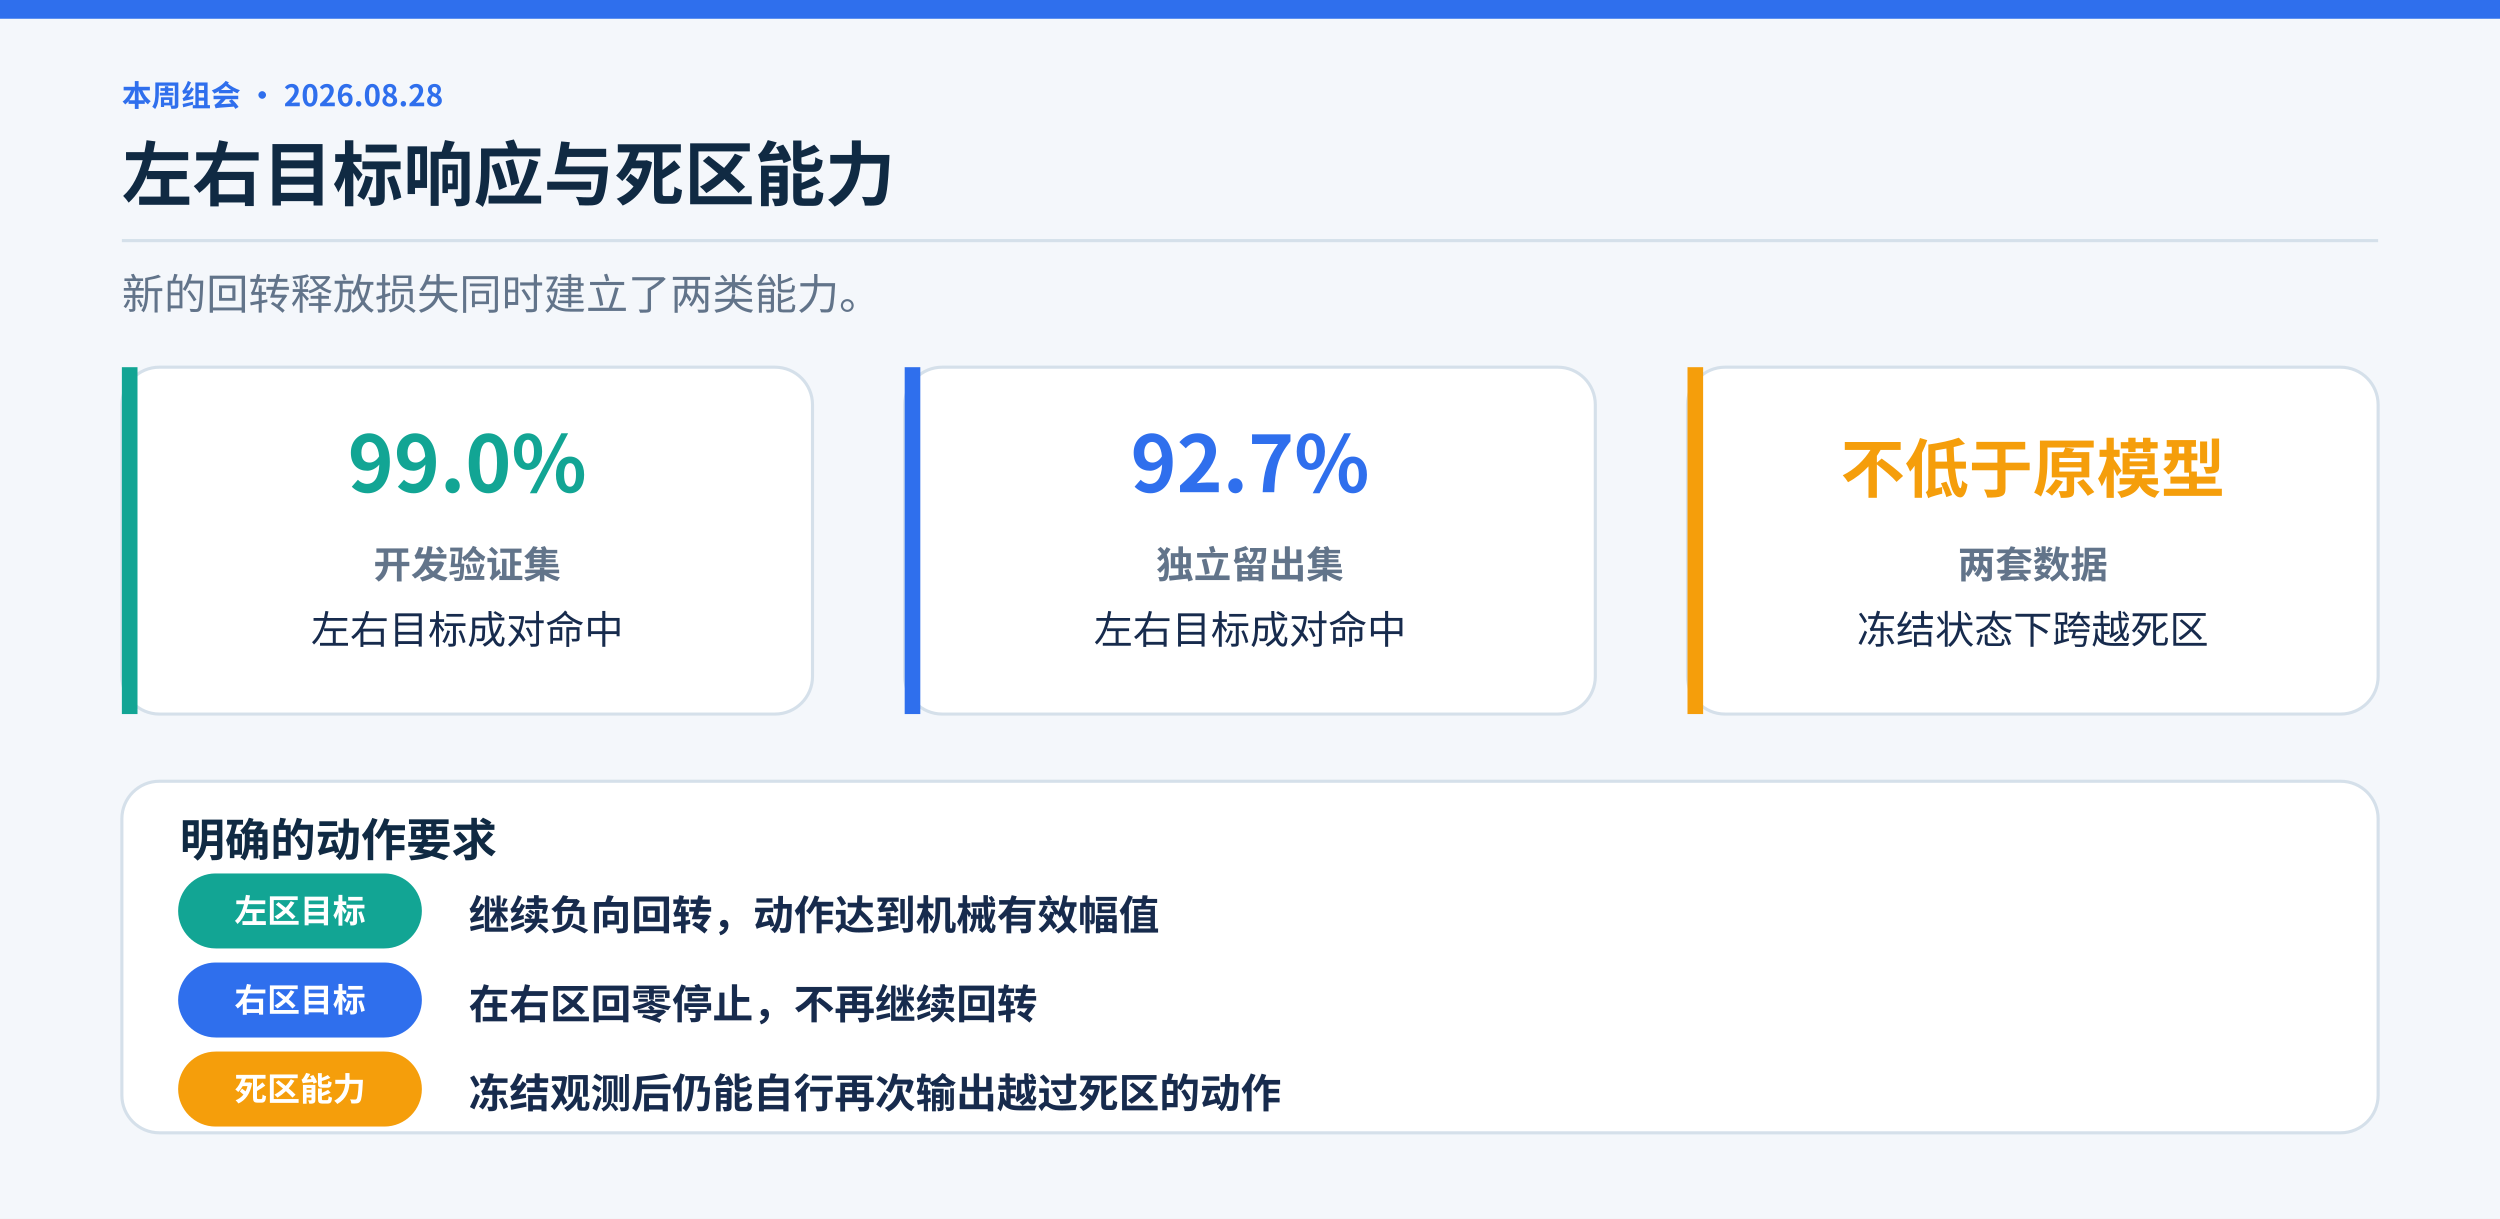
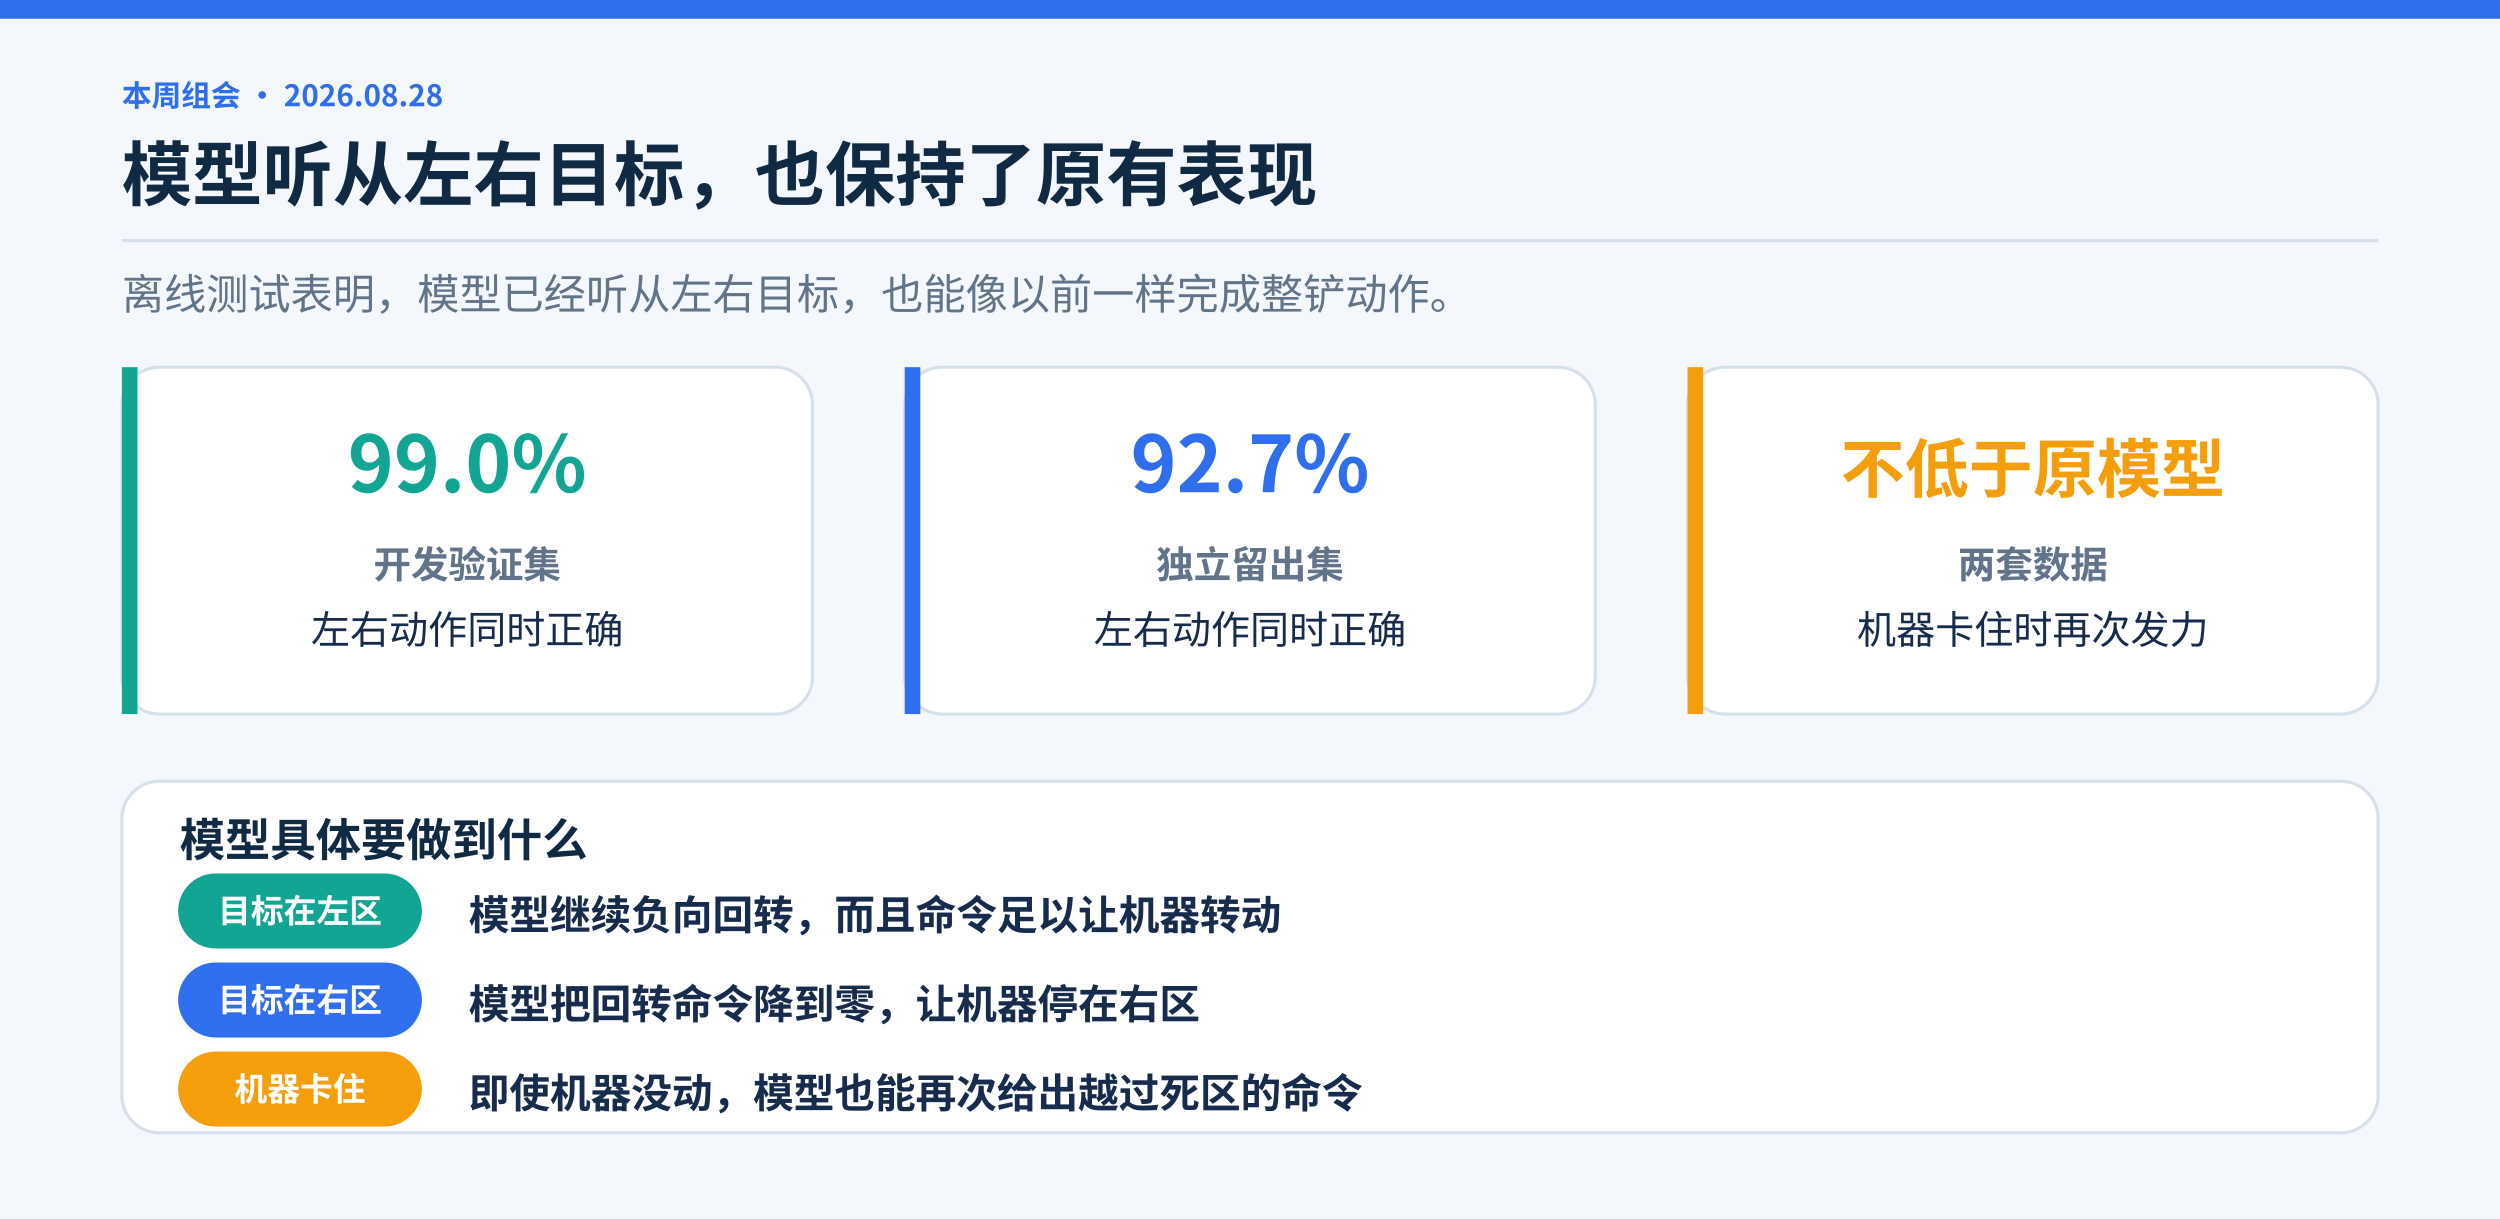
<svg xmlns="http://www.w3.org/2000/svg" viewBox="0 0 1600 780" role="img" aria-labelledby="svg-title svg-desc">
  <defs>
    <marker id="arrowhead" markerWidth="10" markerHeight="10" refX="8" refY="3" orient="auto" markerUnits="strokeWidth">
      <path d="M0,0 L0,6 L9,3 z" fill="#9FB1C2" />
    </marker>
    <style>
      text { font-family: "Noto Sans CJK SC", "Source Han Sans SC", "Microsoft YaHei", Arial, sans-serif; }
    </style>
  </defs>
  <rect width="1600" height="780" fill="#F4F7FB" />
  <rect width="1600" height="12" fill="#2F6FED" />
  <text x="78" y="68" font-family="Noto Sans CJK SC, Source Han Sans SC, Microsoft YaHei, Arial, sans-serif" font-size="19" font-weight="700" fill="#2F6FED">本周组会 · 2026.08.28</text>
-   <text x="78" y="128" font-family="Noto Sans CJK SC, Source Han Sans SC, Microsoft YaHei, Arial, sans-serif" font-size="45" font-weight="700" fill="#102A43">左右目标响应与死区能力</text>
+   <text x="78" y="128" font-family="Noto Sans CJK SC, Source Han Sans SC, Microsoft YaHei, Arial, sans-serif" font-size="45" font-weight="700" fill="#102A43">模型听从左右目标，也保持了原有表现</text>
  <line x1="78" y1="154" x2="1522" y2="154" stroke="#D5E0EA" stroke-width="2" />
-   <text x="78" y="198" font-size="27" fill="#62748A" font-weight="400" text-anchor="start">新的回转释放损失同时建立了两类能力。</text>
+   <text x="78" y="198" font-size="27" fill="#62748A" font-weight="400" text-anchor="start">离线测试表明，模型已经听从左右目标，也能像以前一样完成整铲动作。</text>
  <rect x="78" y="235" width="442" height="222" rx="24" fill="#FFFFFF" stroke="#D5E0EA" stroke-width="2" />
  <rect x="78" y="235" width="10" height="222" fill="#12A594" />
  <text x="299" y="315" font-size="50" fill="#12A594" font-weight="700" text-anchor="middle">99.0%</text>
  <text x="299" y="370" font-size="24" fill="#62748A" font-weight="700" text-anchor="middle">开发验证集</text>
-   <text x="299" y="412" font-size="25" fill="#172B4D" font-weight="400" text-anchor="middle">左右目标成对命中</text>
+   <text x="299" y="412" font-size="25" fill="#172B4D" font-weight="400" text-anchor="middle">左右动作同时正确</text>
  <rect x="579" y="235" width="442" height="222" rx="24" fill="#FFFFFF" stroke="#D5E0EA" stroke-width="2" />
  <rect x="579" y="235" width="10" height="222" fill="#2F6FED" />
  <text x="800" y="315" font-size="50" fill="#2F6FED" font-weight="700" text-anchor="middle">92.7%</text>
  <text x="800" y="370" font-size="24" fill="#62748A" font-weight="700" text-anchor="middle">独立留出集</text>
-   <text x="800" y="412" font-size="25" fill="#172B4D" font-weight="400" text-anchor="middle">左右目标成对命中</text>
+   <text x="800" y="412" font-size="25" fill="#172B4D" font-weight="400" text-anchor="middle">左右动作同时正确</text>
  <rect x="1080" y="235" width="442" height="222" rx="24" fill="#FFFFFF" stroke="#D5E0EA" stroke-width="2" />
  <rect x="1080" y="235" width="10" height="222" fill="#F59E0B" />
  <text x="1301" y="315" font-size="41" fill="#F59E0B" font-weight="700" text-anchor="middle">不低于原模型</text>
  <text x="1301" y="370" font-size="24" fill="#62748A" font-weight="700" text-anchor="middle">两套数据</text>
-   <text x="1301" y="412" font-size="25" fill="#172B4D" font-weight="400" text-anchor="middle">冻结状态下跨越死区</text>
+   <text x="1301" y="412" font-size="25" fill="#172B4D" font-weight="400" text-anchor="middle">机器卡住时再次发力</text>
  <rect x="78" y="500" width="1444" height="225" rx="24" fill="#FFFFFF" stroke="#D5E0EA" stroke-width="2" />
-   <text x="115" y="548" font-size="29" fill="#102A43" font-weight="700" text-anchor="start">明确的动作要求</text>
+   <text x="115" y="548" font-size="29" fill="#102A43" font-weight="700" text-anchor="start">模型具体要做到什么</text>
  <rect x="115" y="560" width="154" height="46" rx="23" fill="#12A594" stroke="#12A594" stroke-width="2" />
-   <text x="192.0" y="590.56" font-size="21" fill="#FFFFFF" font-weight="700" text-anchor="middle">左区目标</text>
-   <text x="300" y="595" font-size="26" fill="#172B4D" font-weight="600" text-anchor="start">继续负向回转，动作达到机械有效幅值</text>
+   <text x="192.0" y="590.56" font-size="21" fill="#FFFFFF" font-weight="700" text-anchor="middle">目标在左区</text>
+   <text x="300" y="595" font-size="26" fill="#172B4D" font-weight="600" text-anchor="start">模型继续负向回转，而且命令足以让机器转动</text>
  <rect x="115" y="617" width="154" height="46" rx="23" fill="#2F6FED" stroke="#2F6FED" stroke-width="2" />
-   <text x="192.0" y="647.56" font-size="21" fill="#FFFFFF" font-weight="700" text-anchor="middle">右区目标</text>
-   <text x="300" y="652" font-size="26" fill="#172B4D" font-weight="600" text-anchor="start">在右区回零停止，不再继续回转</text>
+   <text x="192.0" y="647.56" font-size="21" fill="#FFFFFF" font-weight="700" text-anchor="middle">目标在右区</text>
+   <text x="300" y="652" font-size="26" fill="#172B4D" font-weight="600" text-anchor="start">模型把回转命令降到零，让机器停在右区</text>
  <rect x="115" y="674" width="154" height="46" rx="23" fill="#F59E0B" stroke="#F59E0B" stroke-width="2" />
-   <text x="192.0" y="704.56" font-size="21" fill="#FFFFFF" font-weight="700" text-anchor="middle">死区能力</text>
-   <text x="300" y="709" font-size="26" fill="#172B4D" font-weight="600" text-anchor="start">冻结观测后仍能自行再次输出越过死区的动作</text>
+   <text x="192.0" y="704.56" font-size="21" fill="#FFFFFF" font-weight="700" text-anchor="middle">机器卡住</text>
+   <text x="300" y="709" font-size="26" fill="#172B4D" font-weight="600" text-anchor="start">即使机器没动，模型也能再次给出越过死区的命令</text>
</svg>
